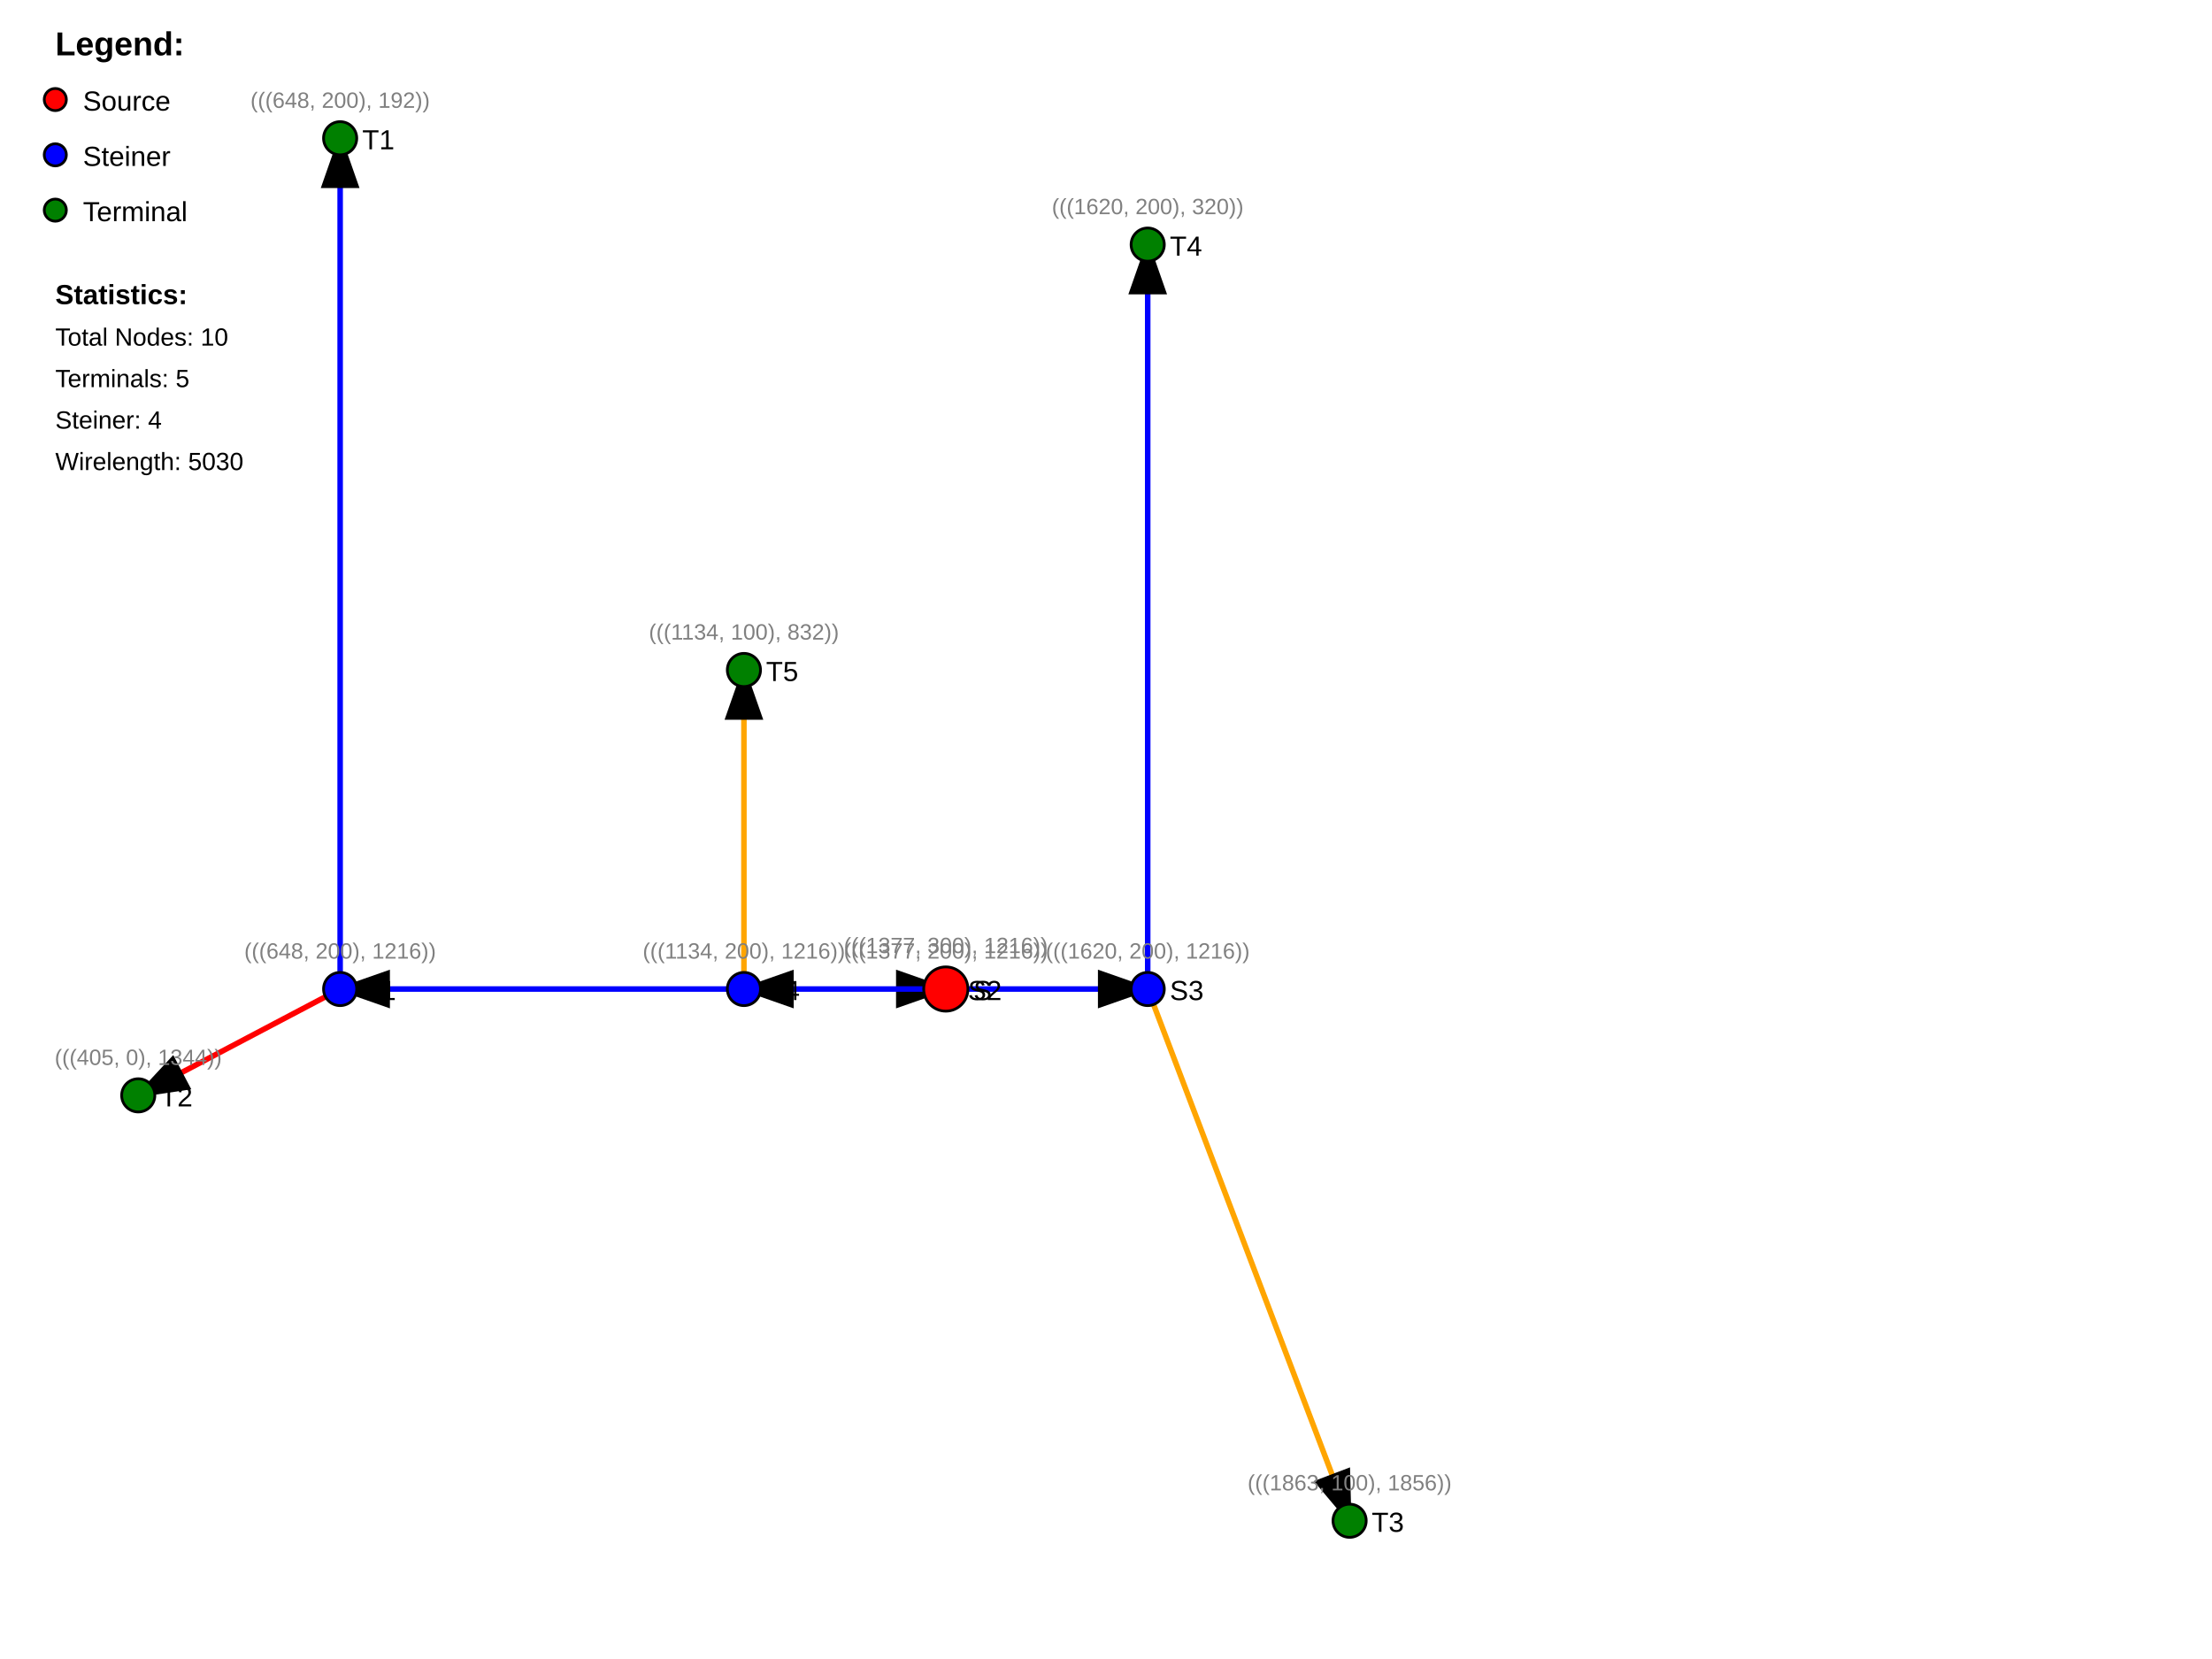
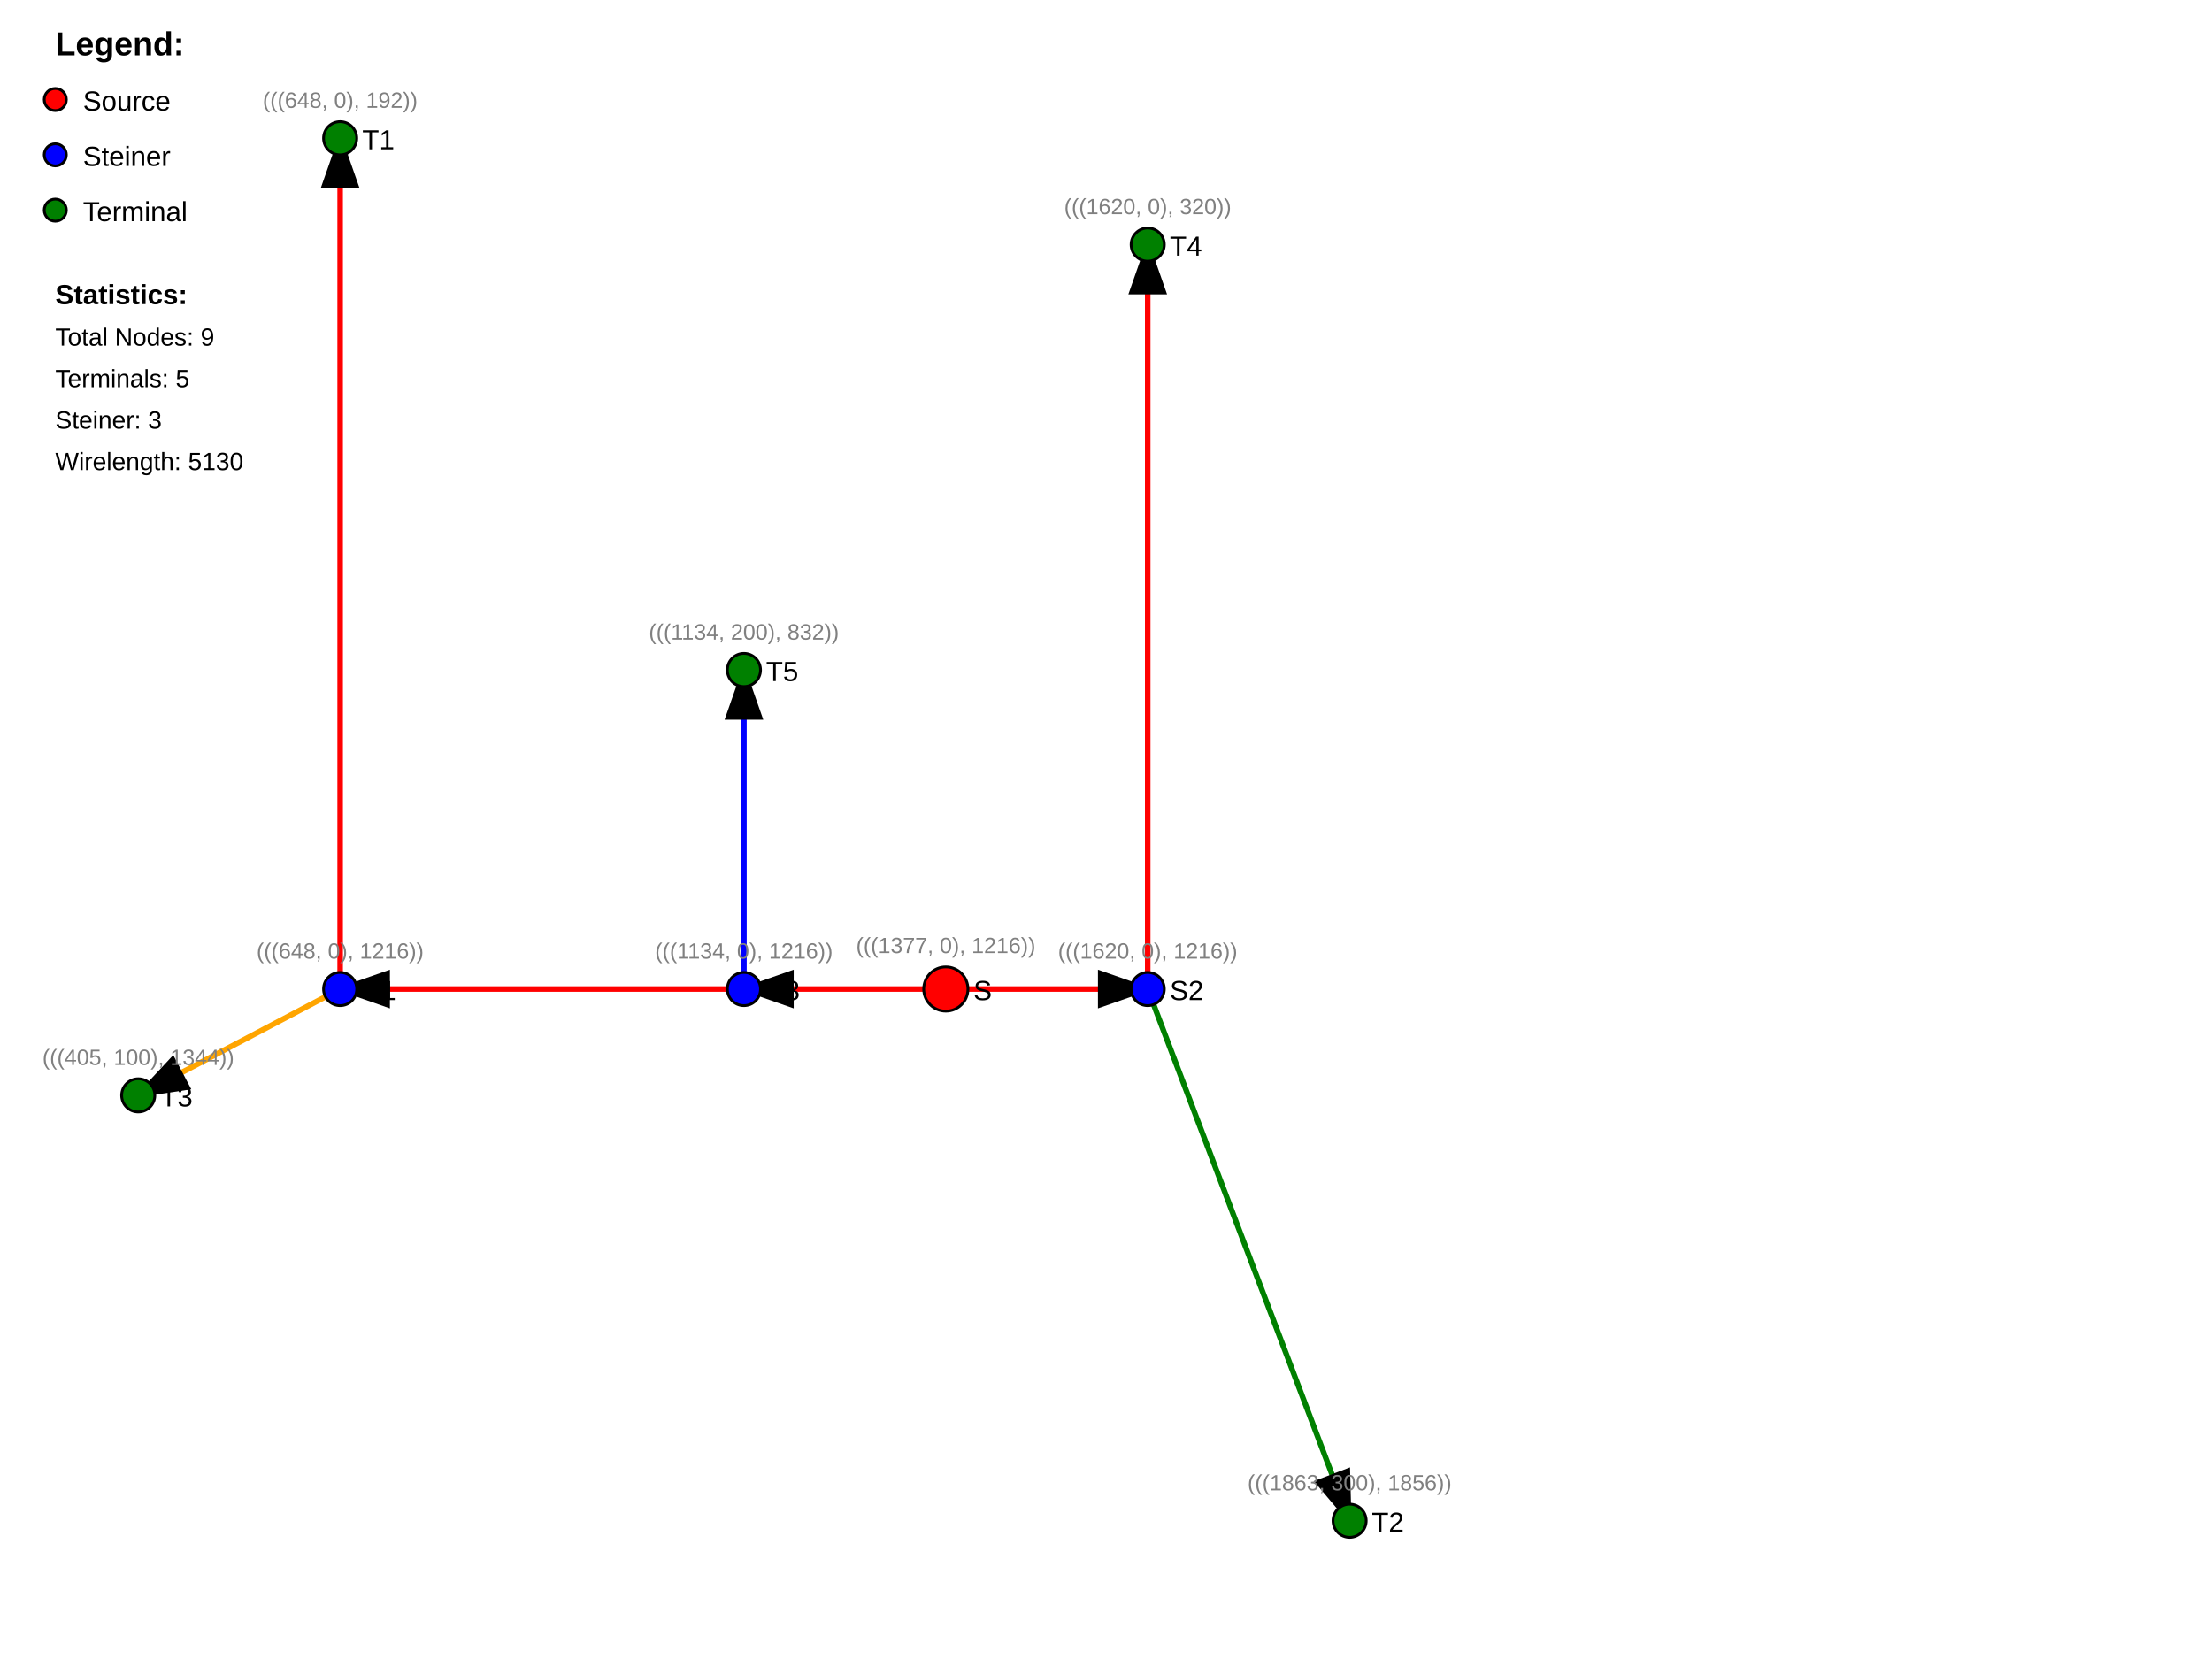
<svg xmlns="http://www.w3.org/2000/svg" width="800" height="600">
  <rect width="100%" height="100%" fill="white" />
  <defs>
    <marker id="arrowhead" markerWidth="10" markerHeight="7" refX="9" refY="3.5" orient="auto">
      <polygon points="0 0, 10 3.5, 0 7" fill="black" />
    </marker>
  </defs>
-   <line x1="342.067" y1="357.692" x2="342.067" y2="357.692" stroke="blue" stroke-width="2" marker-end="url(#arrowhead)" />
-   <line x1="342.067" y1="357.692" x2="415.084" y2="357.692" stroke="blue" stroke-width="2" marker-end="url(#arrowhead)" />
-   <line x1="415.084" y1="357.692" x2="488.101" y2="550" stroke="orange" stroke-width="2" marker-end="url(#arrowhead)" />
-   <line x1="415.084" y1="357.692" x2="415.084" y2="88.462" stroke="blue" stroke-width="2" marker-end="url(#arrowhead)" />
-   <line x1="342.067" y1="357.692" x2="269.05" y2="357.692" stroke="blue" stroke-width="2" marker-end="url(#arrowhead)" />
-   <line x1="269.05" y1="357.692" x2="123.017" y2="357.692" stroke="blue" stroke-width="2" marker-end="url(#arrowhead)" />
-   <line x1="123.017" y1="357.692" x2="123.017" y2="50" stroke="blue" stroke-width="2" marker-end="url(#arrowhead)" />
-   <line x1="123.017" y1="357.692" x2="50" y2="396.154" stroke="red" stroke-width="2" marker-end="url(#arrowhead)" />
-   <line x1="269.05" y1="357.692" x2="269.05" y2="242.308" stroke="orange" stroke-width="2" marker-end="url(#arrowhead)" />
-   <circle cx="269.05" cy="357.692" r="6" fill="blue" stroke="black" stroke-width="1" />
-   <text x="277.05" y="361.692" font-family="Arial" font-size="10" fill="black">S4</text>
-   <text x="269.05" y="346.692" font-family="Arial" font-size="8" fill="gray" text-anchor="middle">(((1134, 200), 1216))</text>
+   <line x1="342.067" y1="357.692" x2="415.084" y2="357.692" stroke="red" stroke-width="2" marker-end="url(#arrowhead)" />
+   <line x1="415.084" y1="357.692" x2="488.101" y2="550" stroke="green" stroke-width="2" marker-end="url(#arrowhead)" />
+   <line x1="415.084" y1="357.692" x2="415.084" y2="88.462" stroke="red" stroke-width="2" marker-end="url(#arrowhead)" />
+   <line x1="342.067" y1="357.692" x2="269.05" y2="357.692" stroke="red" stroke-width="2" marker-end="url(#arrowhead)" />
+   <line x1="269.05" y1="357.692" x2="123.017" y2="357.692" stroke="red" stroke-width="2" marker-end="url(#arrowhead)" />
+   <line x1="123.017" y1="357.692" x2="123.017" y2="50" stroke="red" stroke-width="2" marker-end="url(#arrowhead)" />
+   <line x1="123.017" y1="357.692" x2="50" y2="396.154" stroke="orange" stroke-width="2" marker-end="url(#arrowhead)" />
+   <line x1="269.05" y1="357.692" x2="269.05" y2="242.308" stroke="blue" stroke-width="2" marker-end="url(#arrowhead)" />
+   <circle cx="415.084" cy="357.692" r="6" fill="blue" stroke="black" stroke-width="1" />
+   <text x="423.084" y="361.692" font-family="Arial" font-size="10" fill="black">S2</text>
+   <text x="415.084" y="346.692" font-family="Arial" font-size="8" fill="gray" text-anchor="middle">(((1620, 0), 1216))</text>
+   <circle cx="488.101" cy="550" r="6" fill="green" stroke="black" stroke-width="1" />
+   <text x="496.101" y="554" font-family="Arial" font-size="10" fill="black">T2</text>
+   <text x="488.101" y="539" font-family="Arial" font-size="8" fill="gray" text-anchor="middle">(((1863, 300), 1856))</text>
+   <circle cx="342.067" cy="357.692" r="8" fill="red" stroke="black" stroke-width="1" />
+   <text x="352.067" y="361.692" font-family="Arial" font-size="10" fill="black">S</text>
+   <text x="342.067" y="344.692" font-family="Arial" font-size="8" fill="gray" text-anchor="middle">(((1377, 0), 1216))</text>
+   <circle cx="123.017" cy="357.692" r="6" fill="blue" stroke="black" stroke-width="1" />
+   <text x="131.017" y="361.692" font-family="Arial" font-size="10" fill="black">S1</text>
+   <text x="123.017" y="346.692" font-family="Arial" font-size="8" fill="gray" text-anchor="middle">(((648, 0), 1216))</text>
+   <circle cx="123.017" cy="50" r="6" fill="green" stroke="black" stroke-width="1" />
+   <text x="131.017" y="54" font-family="Arial" font-size="10" fill="black">T1</text>
+   <text x="123.017" y="39" font-family="Arial" font-size="8" fill="gray" text-anchor="middle">(((648, 0), 192))</text>
+   <circle cx="50" cy="396.154" r="6" fill="green" stroke="black" stroke-width="1" />
+   <text x="58" y="400.154" font-family="Arial" font-size="10" fill="black">T3</text>
+   <text x="50" y="385.154" font-family="Arial" font-size="8" fill="gray" text-anchor="middle">(((405, 100), 1344))</text>
+   <circle cx="415.084" cy="88.462" r="6" fill="green" stroke="black" stroke-width="1" />
+   <text x="423.084" y="92.462" font-family="Arial" font-size="10" fill="black">T4</text>
+   <text x="415.084" y="77.462" font-family="Arial" font-size="8" fill="gray" text-anchor="middle">(((1620, 0), 320))</text>
  <circle cx="269.05" cy="242.308" r="6" fill="green" stroke="black" stroke-width="1" />
  <text x="277.05" y="246.308" font-family="Arial" font-size="10" fill="black">T5</text>
-   <text x="269.05" y="231.308" font-family="Arial" font-size="8" fill="gray" text-anchor="middle">(((1134, 100), 832))</text>
-   <circle cx="415.084" cy="357.692" r="6" fill="blue" stroke="black" stroke-width="1" />
-   <text x="423.084" y="361.692" font-family="Arial" font-size="10" fill="black">S3</text>
-   <text x="415.084" y="346.692" font-family="Arial" font-size="8" fill="gray" text-anchor="middle">(((1620, 200), 1216))</text>
-   <circle cx="415.084" cy="88.462" r="6" fill="green" stroke="black" stroke-width="1" />
-   <text x="423.084" y="92.462" font-family="Arial" font-size="10" fill="black">T4</text>
-   <text x="415.084" y="77.462" font-family="Arial" font-size="8" fill="gray" text-anchor="middle">(((1620, 200), 320))</text>
-   <circle cx="342.067" cy="357.692" r="6" fill="blue" stroke="black" stroke-width="1" />
-   <text x="350.067" y="361.692" font-family="Arial" font-size="10" fill="black">S2</text>
-   <text x="342.067" y="346.692" font-family="Arial" font-size="8" fill="gray" text-anchor="middle">(((1377, 200), 1216))</text>
-   <circle cx="488.101" cy="550" r="6" fill="green" stroke="black" stroke-width="1" />
-   <text x="496.101" y="554" font-family="Arial" font-size="10" fill="black">T3</text>
-   <text x="488.101" y="539" font-family="Arial" font-size="8" fill="gray" text-anchor="middle">(((1863, 100), 1856))</text>
-   <circle cx="123.017" cy="357.692" r="6" fill="blue" stroke="black" stroke-width="1" />
-   <text x="131.017" y="361.692" font-family="Arial" font-size="10" fill="black">S1</text>
-   <text x="123.017" y="346.692" font-family="Arial" font-size="8" fill="gray" text-anchor="middle">(((648, 200), 1216))</text>
-   <circle cx="50" cy="396.154" r="6" fill="green" stroke="black" stroke-width="1" />
-   <text x="58" y="400.154" font-family="Arial" font-size="10" fill="black">T2</text>
-   <text x="50" y="385.154" font-family="Arial" font-size="8" fill="gray" text-anchor="middle">(((405, 0), 1344))</text>
-   <circle cx="123.017" cy="50" r="6" fill="green" stroke="black" stroke-width="1" />
-   <text x="131.017" y="54" font-family="Arial" font-size="10" fill="black">T1</text>
-   <text x="123.017" y="39" font-family="Arial" font-size="8" fill="gray" text-anchor="middle">(((648, 200), 192))</text>
-   <circle cx="342.067" cy="357.692" r="8" fill="red" stroke="black" stroke-width="1" />
-   <text x="352.067" y="361.692" font-family="Arial" font-size="10" fill="black">S</text>
-   <text x="342.067" y="344.692" font-family="Arial" font-size="8" fill="gray" text-anchor="middle">(((1377, 300), 1216))</text>
+   <text x="269.05" y="231.308" font-family="Arial" font-size="8" fill="gray" text-anchor="middle">(((1134, 200), 832))</text>
+   <circle cx="269.05" cy="357.692" r="6" fill="blue" stroke="black" stroke-width="1" />
+   <text x="277.05" y="361.692" font-family="Arial" font-size="10" fill="black">S3</text>
+   <text x="269.05" y="346.692" font-family="Arial" font-size="8" fill="gray" text-anchor="middle">(((1134, 0), 1216))</text>
  <text x="20" y="20" font-family="Arial" font-size="12" font-weight="bold">Legend:</text>
  <circle cx="20" cy="36" r="4" fill="red" stroke="black" />
  <text x="30" y="40" font-family="Arial" font-size="10">Source</text>
  <circle cx="20" cy="56" r="4" fill="blue" stroke="black" />
  <text x="30" y="60" font-family="Arial" font-size="10">Steiner</text>
  <circle cx="20" cy="76" r="4" fill="green" stroke="black" />
  <text x="30" y="80" font-family="Arial" font-size="10">Terminal</text>
  <text x="20" y="110" font-family="Arial" font-size="10" font-weight="bold">Statistics:</text>
-   <text x="20" y="125" font-family="Arial" font-size="9">Total Nodes: 10</text>
+   <text x="20" y="125" font-family="Arial" font-size="9">Total Nodes: 9</text>
  <text x="20" y="140" font-family="Arial" font-size="9">Terminals: 5</text>
-   <text x="20" y="155" font-family="Arial" font-size="9">Steiner: 4</text>
-   <text x="20" y="170" font-family="Arial" font-size="9">Wirelength: 5030</text>
+   <text x="20" y="155" font-family="Arial" font-size="9">Steiner: 3</text>
+   <text x="20" y="170" font-family="Arial" font-size="9">Wirelength: 5130</text>
</svg>
